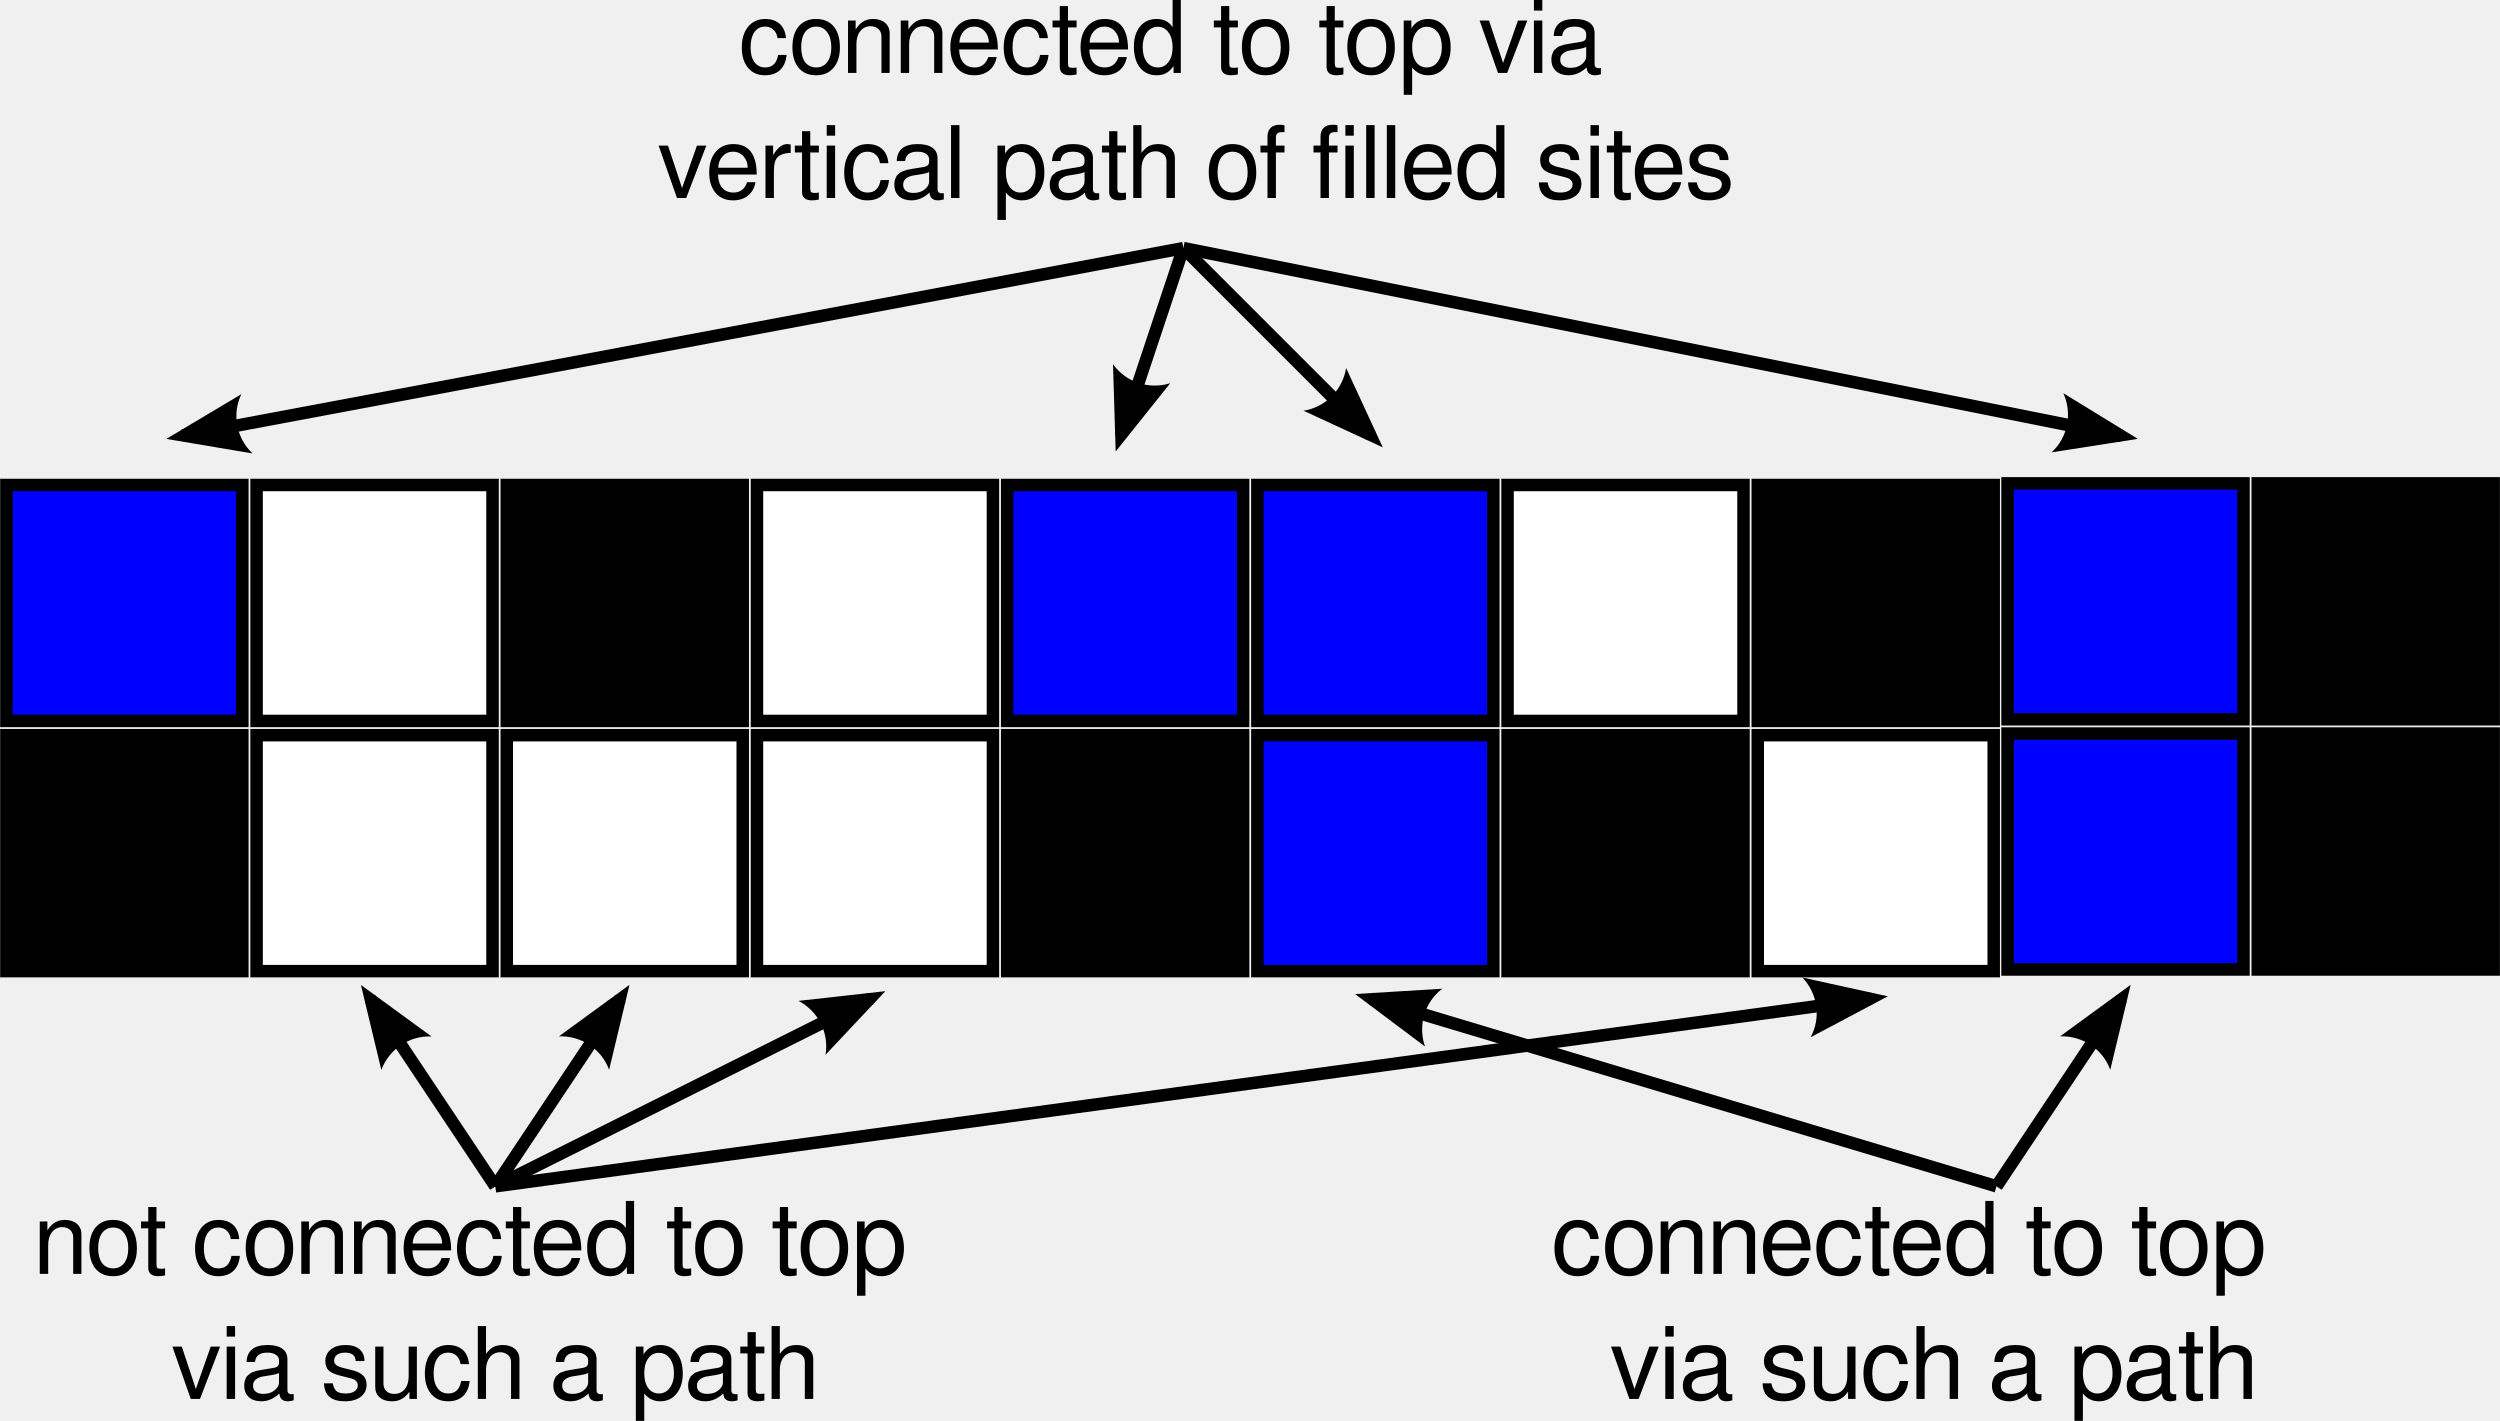
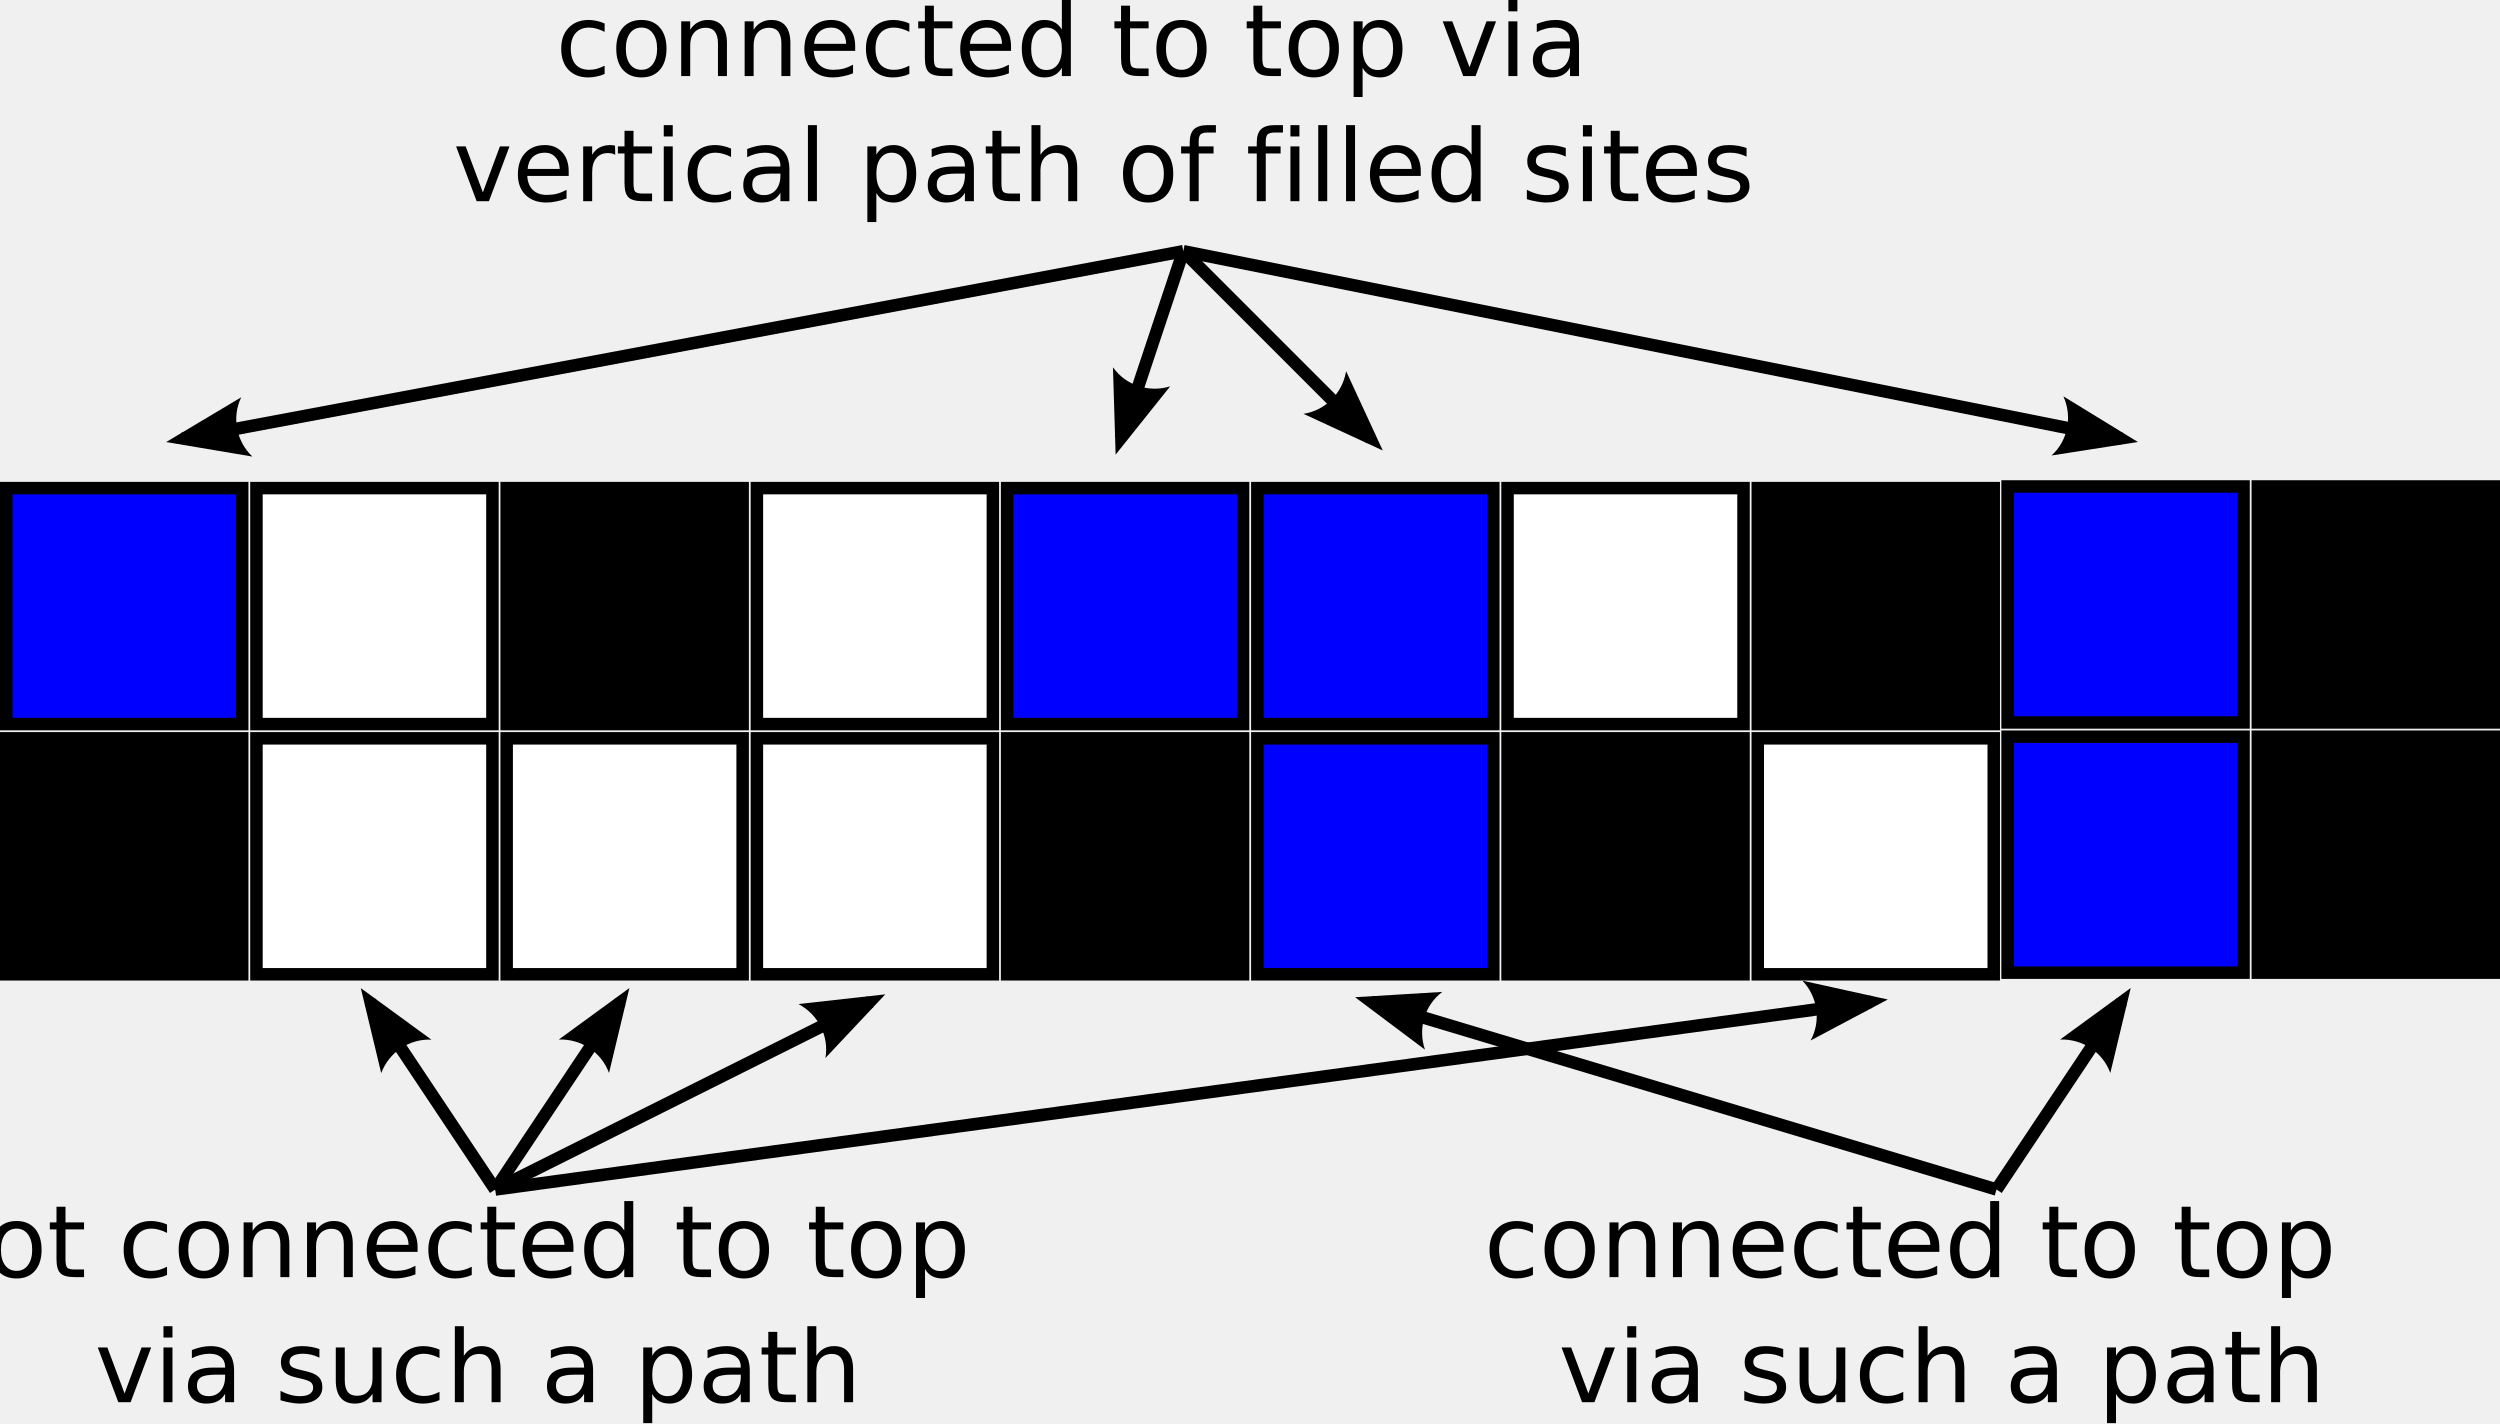
- <svg xmlns="http://www.w3.org/2000/svg" width="199.844" height="113.576" id="svg2" version="1.1">
+ <svg xmlns="http://www.w3.org/2000/svg" width="199.825" height="113.742" id="svg2" version="1.1">
  <defs id="defs4">
    <marker orient="auto" refY="0" refX="0" id="Arrow2Mend" style="overflow:visible">
      <path id="path4328" style="fill-rule:evenodd;stroke-width:0.625;stroke-linejoin:round" d="M 8.719,4.034 -2.207,0.016 8.719,-4.002 c -1.745,2.372 -1.735,5.617 -6e-7,8.035 z" transform="scale(-0.6,-0.6)" />
    </marker>
    <marker orient="auto" refY="0" refX="0" id="Arrow2Mstart" style="overflow:visible">
      <path id="path4325" style="fill-rule:evenodd;stroke-width:0.625;stroke-linejoin:round" d="M 8.719,4.034 -2.207,0.016 8.719,-4.002 c -1.745,2.372 -1.735,5.617 -6e-7,8.035 z" transform="scale(0.6,0.6)" />
    </marker>
    <marker orient="auto" refY="0" refX="0" id="Arrow2Mstart-1" style="overflow:visible">
      <path id="path4325-1" style="fill-rule:evenodd;stroke-width:0.625;stroke-linejoin:round" d="M 8.719,4.034 -2.207,0.016 8.719,-4.002 c -1.745,2.372 -1.735,5.617 -6e-7,8.035 z" transform="scale(0.6,0.6)" />
    </marker>
    <marker orient="auto" refY="0" refX="0" id="Arrow2Mstart-5" style="overflow:visible">
      <path id="path4325-3" style="fill-rule:evenodd;stroke-width:0.625;stroke-linejoin:round" d="M 8.719,4.034 -2.207,0.016 8.719,-4.002 c -1.745,2.372 -1.735,5.617 -6e-7,8.035 z" transform="scale(0.6,0.6)" />
    </marker>
    <marker orient="auto" refY="0" refX="0" id="Arrow2Mstart-5-1" style="overflow:visible">
      <path id="path4325-3-1" style="fill-rule:evenodd;stroke-width:0.625;stroke-linejoin:round" d="M 8.719,4.034 -2.207,0.016 8.719,-4.002 c -1.745,2.372 -1.735,5.617 -6e-7,8.035 z" transform="scale(0.6,0.6)" />
    </marker>
  </defs>
-   <g id="layer1" transform="translate(-80.40625,-52.53019)">
-     <rect style="fill:#0000ff;fill-opacity:1;fill-rule:nonzero;stroke:#000000;stroke-width:0.997;stroke-linecap:square;stroke-linejoin:miter;stroke-miterlimit:4;stroke-opacity:1;stroke-dasharray:none" id="rect2985-23-5" width="18.861" height="18.861" x="80.917" y="91.299" />
-     <rect style="fill:#ffffff;fill-opacity:1;fill-rule:nonzero;stroke:#000000;stroke-width:0.997;stroke-linecap:square;stroke-linejoin:miter;stroke-miterlimit:4;stroke-opacity:1;stroke-dasharray:none" id="rect2985-1-7-1" width="18.861" height="18.861" x="100.917" y="91.299" />
-     <rect style="fill:#000000;fill-opacity:1;fill-rule:nonzero;stroke:#000000;stroke-width:0.997;stroke-linecap:square;stroke-linejoin:miter;stroke-miterlimit:4;stroke-opacity:1;stroke-dasharray:none" id="rect2985-2-2-0-1" width="18.861" height="18.861" x="120.917" y="91.299" />
-     <rect style="fill:#ffffff;fill-opacity:1;fill-rule:nonzero;stroke:#000000;stroke-width:0.997;stroke-linecap:square;stroke-linejoin:miter;stroke-miterlimit:4;stroke-opacity:1;stroke-dasharray:none" id="rect2985-2-3-0-4" width="18.861" height="18.861" x="140.917" y="91.299" />
-     <rect style="fill:#0000ff;fill-opacity:1;fill-rule:nonzero;stroke:#000000;stroke-width:0.997;stroke-linecap:square;stroke-linejoin:miter;stroke-miterlimit:4;stroke-opacity:1;stroke-dasharray:none" id="rect2985-2-5-1-6" width="18.861" height="18.861" x="160.917" y="91.299" />
-     <rect style="fill:#0000ff;fill-opacity:1;fill-rule:nonzero;stroke:#000000;stroke-width:0.997;stroke-linecap:square;stroke-linejoin:miter;stroke-miterlimit:4;stroke-opacity:1;stroke-dasharray:none" id="rect2985-1-9-6-3" width="18.861" height="18.861" x="180.917" y="91.299" />
-     <rect style="fill:#ffffff;fill-opacity:1;fill-rule:nonzero;stroke:#000000;stroke-width:0.997;stroke-linecap:square;stroke-linejoin:miter;stroke-miterlimit:4;stroke-opacity:1;stroke-dasharray:none" id="rect2985-1-8-9-5" width="18.861" height="18.861" x="200.917" y="91.299" />
-     <rect style="fill:#000000;fill-opacity:1;fill-rule:nonzero;stroke:#000000;stroke-width:0.997;stroke-linecap:square;stroke-linejoin:miter;stroke-miterlimit:4;stroke-opacity:1;stroke-dasharray:none" id="rect2985-1-2-3-8" width="18.861" height="18.861" x="220.917" y="91.299" />
-     <rect style="fill:#000000;fill-opacity:1;fill-rule:nonzero;stroke:#000000;stroke-width:0.997;stroke-linecap:square;stroke-linejoin:miter;stroke-miterlimit:4;stroke-opacity:1;stroke-dasharray:none" id="rect2985-90-0-6" width="18.861" height="18.861" x="80.917" y="111.299" />
-     <rect style="fill:#ffffff;fill-opacity:1;fill-rule:nonzero;stroke:#000000;stroke-width:0.997;stroke-linecap:square;stroke-linejoin:miter;stroke-miterlimit:4;stroke-opacity:1;stroke-dasharray:none" id="rect2985-1-4-1-9" width="18.861" height="18.861" x="100.917" y="111.299" />
-     <rect style="fill:#ffffff;fill-opacity:1;fill-rule:nonzero;stroke:#000000;stroke-width:0.997;stroke-linecap:square;stroke-linejoin:miter;stroke-miterlimit:4;stroke-opacity:1;stroke-dasharray:none" id="rect2985-2-2-7-2-1" width="18.861" height="18.861" x="120.917" y="111.299" />
-     <rect style="fill:#ffffff;fill-opacity:1;fill-rule:nonzero;stroke:#000000;stroke-width:0.997;stroke-linecap:square;stroke-linejoin:miter;stroke-miterlimit:4;stroke-opacity:1;stroke-dasharray:none" id="rect2985-2-3-6-2-2" width="18.861" height="18.861" x="140.917" y="111.299" />
-     <rect style="fill:#000000;fill-opacity:1;fill-rule:nonzero;stroke:#000000;stroke-width:0.997;stroke-linecap:square;stroke-linejoin:miter;stroke-miterlimit:4;stroke-opacity:1;stroke-dasharray:none" id="rect2985-2-5-9-3-7" width="18.861" height="18.861" x="160.917" y="111.299" />
-     <rect style="fill:#0000ff;fill-opacity:1;fill-rule:nonzero;stroke:#000000;stroke-width:0.997;stroke-linecap:square;stroke-linejoin:miter;stroke-miterlimit:4;stroke-opacity:1;stroke-dasharray:none" id="rect2985-1-9-7-1-7" width="18.861" height="18.861" x="180.917" y="111.299" />
-     <rect style="fill:#000000;fill-opacity:1;fill-rule:nonzero;stroke:#000000;stroke-width:0.997;stroke-linecap:square;stroke-linejoin:miter;stroke-miterlimit:4;stroke-opacity:1;stroke-dasharray:none" id="rect2985-1-8-5-4-3" width="18.861" height="18.861" x="200.917" y="111.299" />
-     <rect style="fill:#ffffff;fill-opacity:1;fill-rule:nonzero;stroke:#000000;stroke-width:0.997;stroke-linecap:square;stroke-linejoin:miter;stroke-miterlimit:4;stroke-opacity:1;stroke-dasharray:none" id="rect2985-1-2-7-6-4" width="18.861" height="18.861" x="220.917" y="111.299" />
-     <text xml:space="preserve" style="font-size:8px;font-style:normal;font-variant:normal;font-weight:normal;font-stretch:normal;line-height:125%;letter-spacing:0px;word-spacing:0px;fill:#000000;fill-opacity:1;stroke:none;font-family:FreeSans;-inkscape-font-specification:FreeSans" x="181" y="58.362" id="text4741-8">
-       <tspan x="181" y="58.362" id="tspan4745-8" style="text-align:center;text-anchor:middle">connected to top via</tspan>
-       <tspan x="181" y="68.362" id="tspan3177" style="text-align:center;text-anchor:middle">vertical path of filled sites</tspan>
+   <g id="layer1" transform="translate(-80.41841,-52.28406)">
+     <rect style="fill:#0000ff;fill-opacity:1;fill-rule:nonzero;stroke:#000000;stroke-width:0.997;stroke-linecap:square;stroke-linejoin:miter;stroke-miterlimit:4;stroke-dasharray:none;stroke-opacity:1" id="rect2985-23-5" width="18.861" height="18.861" x="80.917" y="91.299" />
+     <rect style="fill:#ffffff;fill-opacity:1;fill-rule:nonzero;stroke:#000000;stroke-width:0.997;stroke-linecap:square;stroke-linejoin:miter;stroke-miterlimit:4;stroke-dasharray:none;stroke-opacity:1" id="rect2985-1-7-1" width="18.861" height="18.861" x="100.917" y="91.299" />
+     <rect style="fill:#000000;fill-opacity:1;fill-rule:nonzero;stroke:#000000;stroke-width:0.997;stroke-linecap:square;stroke-linejoin:miter;stroke-miterlimit:4;stroke-dasharray:none;stroke-opacity:1" id="rect2985-2-2-0-1" width="18.861" height="18.861" x="120.917" y="91.299" />
+     <rect style="fill:#ffffff;fill-opacity:1;fill-rule:nonzero;stroke:#000000;stroke-width:0.997;stroke-linecap:square;stroke-linejoin:miter;stroke-miterlimit:4;stroke-dasharray:none;stroke-opacity:1" id="rect2985-2-3-0-4" width="18.861" height="18.861" x="140.917" y="91.299" />
+     <rect style="fill:#0000ff;fill-opacity:1;fill-rule:nonzero;stroke:#000000;stroke-width:0.997;stroke-linecap:square;stroke-linejoin:miter;stroke-miterlimit:4;stroke-dasharray:none;stroke-opacity:1" id="rect2985-2-5-1-6" width="18.861" height="18.861" x="160.917" y="91.299" />
+     <rect style="fill:#0000ff;fill-opacity:1;fill-rule:nonzero;stroke:#000000;stroke-width:0.997;stroke-linecap:square;stroke-linejoin:miter;stroke-miterlimit:4;stroke-dasharray:none;stroke-opacity:1" id="rect2985-1-9-6-3" width="18.861" height="18.861" x="180.917" y="91.299" />
+     <rect style="fill:#ffffff;fill-opacity:1;fill-rule:nonzero;stroke:#000000;stroke-width:0.997;stroke-linecap:square;stroke-linejoin:miter;stroke-miterlimit:4;stroke-dasharray:none;stroke-opacity:1" id="rect2985-1-8-9-5" width="18.861" height="18.861" x="200.917" y="91.299" />
+     <rect style="fill:#000000;fill-opacity:1;fill-rule:nonzero;stroke:#000000;stroke-width:0.997;stroke-linecap:square;stroke-linejoin:miter;stroke-miterlimit:4;stroke-dasharray:none;stroke-opacity:1" id="rect2985-1-2-3-8" width="18.861" height="18.861" x="220.917" y="91.299" />
+     <rect style="fill:#000000;fill-opacity:1;fill-rule:nonzero;stroke:#000000;stroke-width:0.997;stroke-linecap:square;stroke-linejoin:miter;stroke-miterlimit:4;stroke-dasharray:none;stroke-opacity:1" id="rect2985-90-0-6" width="18.861" height="18.861" x="80.917" y="111.299" />
+     <rect style="fill:#ffffff;fill-opacity:1;fill-rule:nonzero;stroke:#000000;stroke-width:0.997;stroke-linecap:square;stroke-linejoin:miter;stroke-miterlimit:4;stroke-dasharray:none;stroke-opacity:1" id="rect2985-1-4-1-9" width="18.861" height="18.861" x="100.917" y="111.299" />
+     <rect style="fill:#ffffff;fill-opacity:1;fill-rule:nonzero;stroke:#000000;stroke-width:0.997;stroke-linecap:square;stroke-linejoin:miter;stroke-miterlimit:4;stroke-dasharray:none;stroke-opacity:1" id="rect2985-2-2-7-2-1" width="18.861" height="18.861" x="120.917" y="111.299" />
+     <rect style="fill:#ffffff;fill-opacity:1;fill-rule:nonzero;stroke:#000000;stroke-width:0.997;stroke-linecap:square;stroke-linejoin:miter;stroke-miterlimit:4;stroke-dasharray:none;stroke-opacity:1" id="rect2985-2-3-6-2-2" width="18.861" height="18.861" x="140.917" y="111.299" />
+     <rect style="fill:#000000;fill-opacity:1;fill-rule:nonzero;stroke:#000000;stroke-width:0.997;stroke-linecap:square;stroke-linejoin:miter;stroke-miterlimit:4;stroke-dasharray:none;stroke-opacity:1" id="rect2985-2-5-9-3-7" width="18.861" height="18.861" x="160.917" y="111.299" />
+     <rect style="fill:#0000ff;fill-opacity:1;fill-rule:nonzero;stroke:#000000;stroke-width:0.997;stroke-linecap:square;stroke-linejoin:miter;stroke-miterlimit:4;stroke-dasharray:none;stroke-opacity:1" id="rect2985-1-9-7-1-7" width="18.861" height="18.861" x="180.917" y="111.299" />
+     <rect style="fill:#000000;fill-opacity:1;fill-rule:nonzero;stroke:#000000;stroke-width:0.997;stroke-linecap:square;stroke-linejoin:miter;stroke-miterlimit:4;stroke-dasharray:none;stroke-opacity:1" id="rect2985-1-8-5-4-3" width="18.861" height="18.861" x="200.917" y="111.299" />
+     <rect style="fill:#ffffff;fill-opacity:1;fill-rule:nonzero;stroke:#000000;stroke-width:0.997;stroke-linecap:square;stroke-linejoin:miter;stroke-miterlimit:4;stroke-dasharray:none;stroke-opacity:1" id="rect2985-1-2-7-6-4" width="18.861" height="18.861" x="220.917" y="111.299" />
+     <text xml:space="preserve" style="font-style:normal;font-variant:normal;font-weight:normal;font-stretch:normal;font-size:8px;line-height:125%;font-family:'DejaVu Sans';-inkscape-font-specification:'DejaVu Sans';letter-spacing:0px;word-spacing:0px;fill:#000000;fill-opacity:1;stroke:none" x="175" y="58.362" id="text4741-8">
+       <tspan x="175" y="58.362" id="tspan4745-8" style="font-style:normal;font-variant:normal;font-weight:normal;font-stretch:normal;font-family:'DejaVu Sans';-inkscape-font-specification:'DejaVu Sans';text-align:center;text-anchor:middle">connected to top via</tspan>
+       <tspan x="175" y="68.362" id="tspan3177" style="font-style:normal;font-variant:normal;font-weight:normal;font-stretch:normal;font-family:'DejaVu Sans';-inkscape-font-specification:'DejaVu Sans';text-align:center;text-anchor:middle">vertical path of filled sites</tspan>
    </text>
-     <rect style="fill:#0000ff;fill-opacity:1;fill-rule:nonzero;stroke:#000000;stroke-width:0.997;stroke-linecap:square;stroke-linejoin:miter;stroke-miterlimit:4;stroke-opacity:1;stroke-dasharray:none" id="rect2985-1-8-9-5-6" width="18.861" height="18.861" x="240.885" y="91.168" />
-     <rect style="fill:#000000;fill-opacity:1;fill-rule:nonzero;stroke:#000000;stroke-width:0.997;stroke-linecap:square;stroke-linejoin:miter;stroke-miterlimit:4;stroke-opacity:1;stroke-dasharray:none" id="rect2985-1-2-3-8-6" width="18.861" height="18.861" x="260.885" y="91.168" />
-     <rect style="fill:#0000ff;fill-opacity:1;fill-rule:nonzero;stroke:#000000;stroke-width:0.997;stroke-linecap:square;stroke-linejoin:miter;stroke-miterlimit:4;stroke-opacity:1;stroke-dasharray:none" id="rect2985-1-8-5-4-3-7" width="18.861" height="18.861" x="240.885" y="111.168" />
-     <rect style="fill:#000000;fill-opacity:1;fill-rule:nonzero;stroke:#000000;stroke-width:0.997;stroke-linecap:square;stroke-linejoin:miter;stroke-miterlimit:4;stroke-opacity:1;stroke-dasharray:none" id="rect2985-1-2-7-6-4-2" width="18.861" height="18.861" x="260.885" y="111.168" />
-     <text xml:space="preserve" style="font-size:8px;font-style:normal;font-variant:normal;font-weight:normal;font-stretch:normal;line-height:125%;letter-spacing:0px;word-spacing:0px;fill:#000000;fill-opacity:1;stroke:none;font-family:FreeSans;-inkscape-font-specification:FreeSans" x="125" y="154.362" id="text4741-8-2">
-       <tspan x="125" y="154.362" id="tspan3177-5" style="text-align:center;text-anchor:middle">not connected to top</tspan>
-       <tspan x="125" y="164.362" style="text-align:center;text-anchor:middle" id="tspan3205">via such a path</tspan>
+     <rect style="fill:#0000ff;fill-opacity:1;fill-rule:nonzero;stroke:#000000;stroke-width:0.997;stroke-linecap:square;stroke-linejoin:miter;stroke-miterlimit:4;stroke-dasharray:none;stroke-opacity:1" id="rect2985-1-8-9-5-6" width="18.861" height="18.861" x="240.885" y="91.168" />
+     <rect style="fill:#000000;fill-opacity:1;fill-rule:nonzero;stroke:#000000;stroke-width:0.997;stroke-linecap:square;stroke-linejoin:miter;stroke-miterlimit:4;stroke-dasharray:none;stroke-opacity:1" id="rect2985-1-2-3-8-6" width="18.861" height="18.861" x="260.885" y="91.168" />
+     <rect style="fill:#0000ff;fill-opacity:1;fill-rule:nonzero;stroke:#000000;stroke-width:0.997;stroke-linecap:square;stroke-linejoin:miter;stroke-miterlimit:4;stroke-dasharray:none;stroke-opacity:1" id="rect2985-1-8-5-4-3-7" width="18.861" height="18.861" x="240.885" y="111.168" />
+     <rect style="fill:#000000;fill-opacity:1;fill-rule:nonzero;stroke:#000000;stroke-width:0.997;stroke-linecap:square;stroke-linejoin:miter;stroke-miterlimit:4;stroke-dasharray:none;stroke-opacity:1" id="rect2985-1-2-7-6-4-2" width="18.861" height="18.861" x="260.885" y="111.168" />
+     <text xml:space="preserve" style="font-style:normal;font-variant:normal;font-weight:normal;font-stretch:normal;font-size:8px;line-height:125%;font-family:'DejaVu Sans';-inkscape-font-specification:'DejaVu Sans';letter-spacing:0px;word-spacing:0px;fill:#000000;fill-opacity:1;stroke:none" x="125" y="154.362" id="text4741-8-2">
+       <tspan x="125" y="154.362" id="tspan3177-5" style="font-style:normal;font-variant:normal;font-weight:normal;font-stretch:normal;font-family:'DejaVu Sans';-inkscape-font-specification:'DejaVu Sans';text-align:center;text-anchor:middle">not connected to top</tspan>
+       <tspan x="125" y="164.362" style="font-style:normal;font-variant:normal;font-weight:normal;font-stretch:normal;font-family:'DejaVu Sans';-inkscape-font-specification:'DejaVu Sans';text-align:center;text-anchor:middle" id="tspan3205">via such a path</tspan>
    </text>
-     <text xml:space="preserve" style="font-size:8px;font-style:normal;font-variant:normal;font-weight:normal;font-stretch:normal;line-height:125%;letter-spacing:0px;word-spacing:0px;fill:#000000;fill-opacity:1;stroke:none;font-family:FreeSans;-inkscape-font-specification:FreeSans" x="240" y="154.362" id="text4741-8-2-6">
-       <tspan x="240" y="154.362" id="tspan3177-5-3" style="text-align:center;text-anchor:middle">connected to top</tspan>
-       <tspan x="240" y="164.362" style="text-align:center;text-anchor:middle" id="tspan3205-7">via such a path</tspan>
+     <text xml:space="preserve" style="font-style:normal;font-variant:normal;font-weight:normal;font-stretch:normal;font-size:8px;line-height:125%;font-family:'DejaVu Sans';-inkscape-font-specification:'DejaVu Sans';letter-spacing:0px;word-spacing:0px;fill:#000000;fill-opacity:1;stroke:none" x="242" y="154.362" id="text4741-8-2-6">
+       <tspan x="242" y="154.362" id="tspan3177-5-3" style="font-style:normal;font-variant:normal;font-weight:normal;font-stretch:normal;font-family:'DejaVu Sans';-inkscape-font-specification:'DejaVu Sans';text-align:center;text-anchor:middle">connected to top</tspan>
+       <tspan x="242" y="164.362" style="font-style:normal;font-variant:normal;font-weight:normal;font-stretch:normal;font-family:'DejaVu Sans';-inkscape-font-specification:'DejaVu Sans';text-align:center;text-anchor:middle" id="tspan3205-7">via such a path</tspan>
    </text>
    <path style="fill:none;stroke:#000000;stroke-width:1px;stroke-linecap:butt;stroke-linejoin:miter;stroke-opacity:1;marker-start:url(#Arrow2Mstart-5-1)" d="m 79.9,52.294 80,-15" id="path3231" transform="translate(15.10039,35.06847)" />
    <path style="fill:none;stroke:#000000;stroke-width:1px;stroke-linecap:butt;stroke-linejoin:miter;stroke-opacity:1;marker-start:url(#Arrow2Mstart-5-1)" d="m 154.9,52.294 5,-15" id="path3233" transform="translate(15.10039,35.06847)" />
    <path style="fill:none;stroke:#000000;stroke-width:1px;stroke-linecap:butt;stroke-linejoin:miter;stroke-opacity:1;marker-start:url(#Arrow2Mstart-5-1)" d="m 174.9,52.294 -15,-15" id="path3235" transform="translate(15.10039,35.06847)" />
    <path style="fill:none;stroke:#000000;stroke-width:1px;stroke-linecap:butt;stroke-linejoin:miter;stroke-opacity:1;marker-start:url(#Arrow2Mstart-5-1)" d="m 234.9,52.294 -75,-15" id="path3239" transform="translate(15.10039,35.06847)" />
    <path style="fill:none;stroke:#000000;stroke-width:1px;stroke-linecap:butt;stroke-linejoin:miter;stroke-opacity:1;marker-start:url(#Arrow2Mstart-5-1)" d="M 94.9,97.294 104.9,112.294" id="path3241" transform="translate(15.10039,35.06847)" />
    <path style="fill:none;stroke:#000000;stroke-width:1px;stroke-linecap:butt;stroke-linejoin:miter;stroke-opacity:1;marker-start:url(#Arrow2Mstart-5-1)" d="m 114.9,97.294 -10,15" id="path3243" transform="translate(15.10039,35.06847)" />
    <path style="fill:none;stroke:#000000;stroke-width:1px;stroke-linecap:butt;stroke-linejoin:miter;stroke-opacity:1;marker-start:url(#Arrow2Mstart-5-1)" d="m 134.9,97.294 -30,15" id="path3245" transform="translate(15.10039,35.06847)" />
    <path style="fill:none;stroke:#000000;stroke-width:1px;stroke-linecap:butt;stroke-linejoin:miter;stroke-opacity:1;marker-start:url(#Arrow2Mstart-5-1)" d="m 214.9,97.294 -110,15" id="path3247" transform="translate(15.10039,35.06847)" />
    <path style="fill:none;stroke:#000000;stroke-width:1px;stroke-linecap:butt;stroke-linejoin:miter;stroke-opacity:1;marker-start:url(#Arrow2Mstart-5-1)" d="m 174.9,97.294 50,15" id="path3249" transform="translate(15.10039,35.06847)" />
    <path style="fill:none;stroke:#000000;stroke-width:1px;stroke-linecap:butt;stroke-linejoin:miter;stroke-opacity:1;marker-start:url(#Arrow2Mstart-5-1)" d="m 234.9,97.294 -10,15" id="path3251" transform="translate(15.10039,35.06847)" />
  </g>
</svg>
